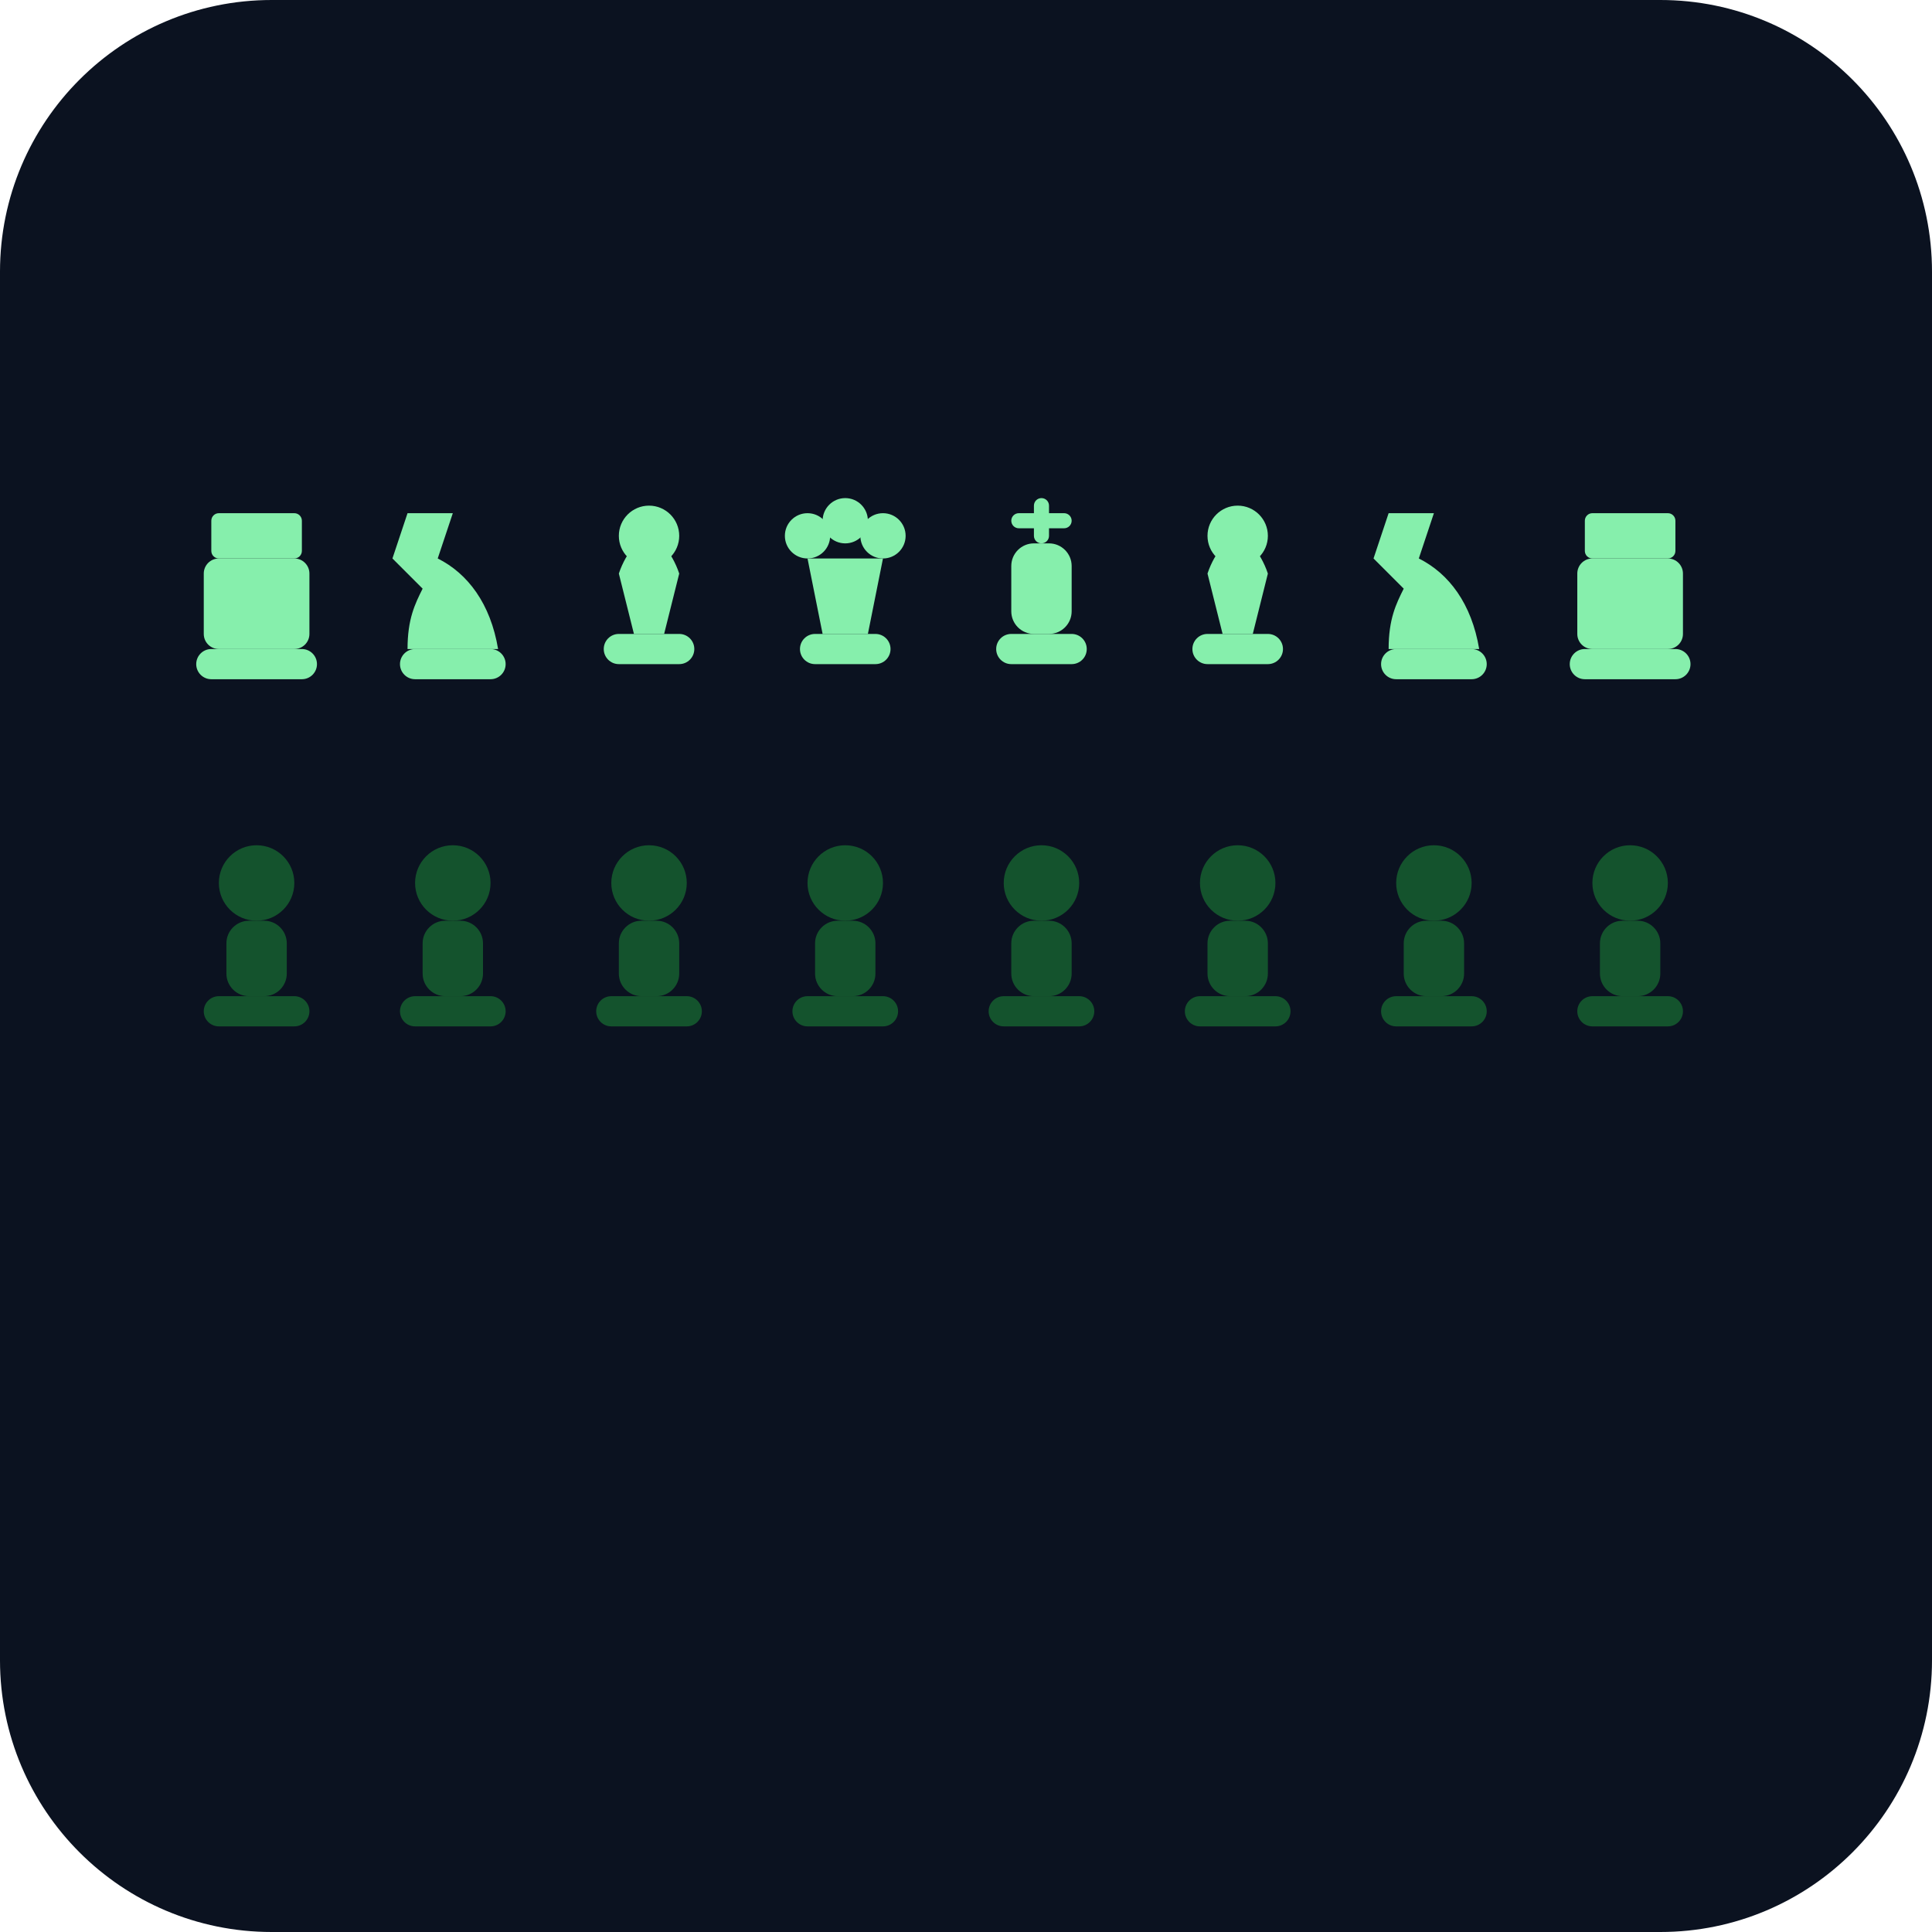
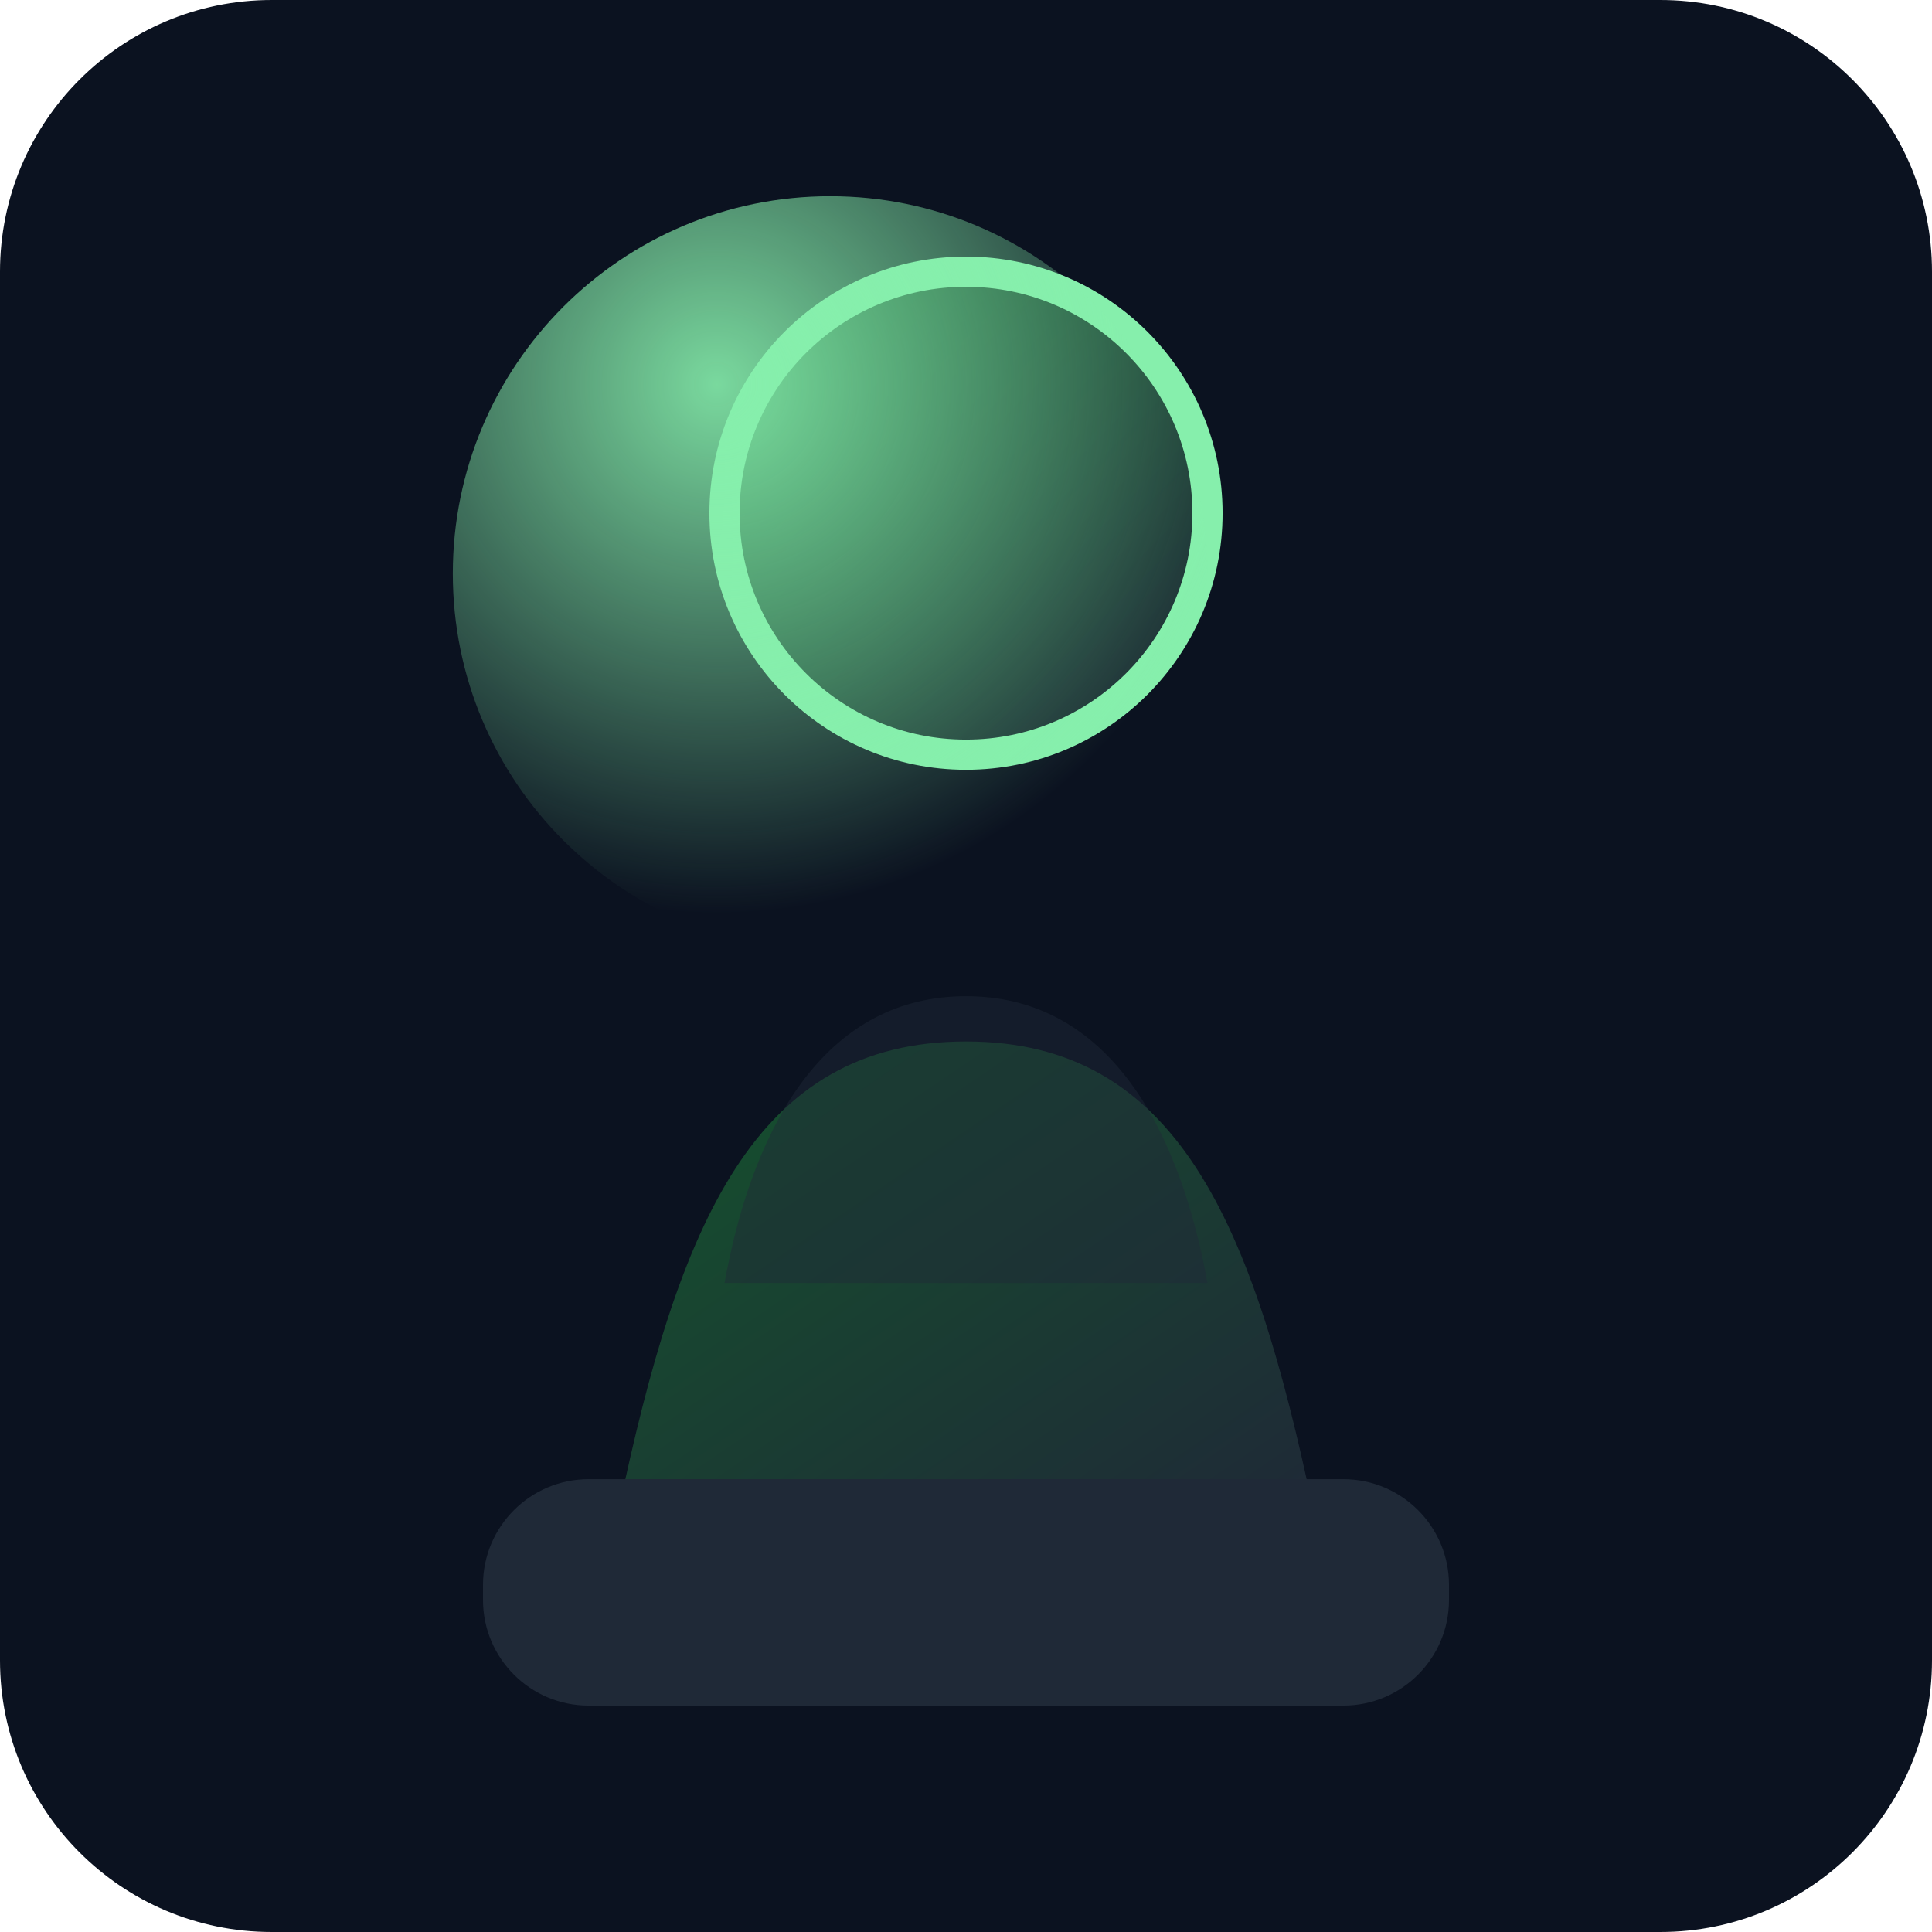
<svg xmlns="http://www.w3.org/2000/svg" width="256" height="256" viewBox="0 0 256 256">
+   <defs>
+     <radialGradient id="shine" cx="35%" cy="25%" r="70%">
+       <stop offset="0%" stop-color="#86efac" stop-opacity="0.9" />
+       <stop offset="100%" stop-color="#86efac" stop-opacity="0" />
+     </radialGradient>
+     <linearGradient id="body" x1="0" y1="0" x2="1" y2="1">
+       <stop offset="0%" stop-color="#14532d" />
+       <stop offset="100%" stop-color="#1f2937" />
+     </linearGradient>
+   </defs>
  <rect width="256" height="256" rx="36" fill="#0b1220" />
-   <g>
-     <g transform="translate(24 64)">
-       <rect x="4" y="4" width="12" height="6" rx="1" fill="#86efac" />
-       <rect x="3" y="10" width="14" height="12" rx="2" fill="#86efac" />
-       <rect x="2" y="22" width="16" height="4" rx="2" fill="#86efac" />
-     </g>
-     <g transform="translate(50 64)">
-       <path d="M4 22h12c-1-6-4-10-8-12l2-6h-6l-2 6 4 4c-1 2-2 4-2 8z" fill="#86efac" />
-       <rect x="3" y="22" width="14" height="4" rx="2" fill="#86efac" />
-     </g>
-     <g transform="translate(76 64)">
-       <circle cx="10" cy="7" r="4" fill="#86efac" />
-       <path d="M6 12c1-3 3-5 4-5s3 2 4 5l-2 8h-4l-2-8z" fill="#86efac" />
-       <rect x="4" y="20" width="12" height="4" rx="2" fill="#86efac" />
-     </g>
-     <g transform="translate(102 64)">
-       <circle cx="5" cy="7" r="3" fill="#86efac" />
-       <circle cx="10" cy="5" r="3" fill="#86efac" />
-       <circle cx="15" cy="7" r="3" fill="#86efac" />
-       <path d="M5 10h10l-2 10h-6l-2-10z" fill="#86efac" />
-       <rect x="4" y="20" width="12" height="4" rx="2" fill="#86efac" />
-     </g>
-     <g transform="translate(128 64)">
-       <rect x="9" y="2" width="2" height="6" rx="1" fill="#86efac" />
-       <rect x="6" y="4" width="8" height="2" rx="1" fill="#86efac" />
-       <rect x="6" y="8" width="8" height="12" rx="3" fill="#86efac" />
-       <rect x="4" y="20" width="12" height="4" rx="2" fill="#86efac" />
-     </g>
-     <g transform="translate(154 64)">
-       <circle cx="10" cy="7" r="4" fill="#86efac" />
-       <path d="M6 12c1-3 3-5 4-5s3 2 4 5l-2 8h-4l-2-8z" fill="#86efac" />
-       <rect x="4" y="20" width="12" height="4" rx="2" fill="#86efac" />
-     </g>
-     <g transform="translate(180 64)">
-       <path d="M4 22h12c-1-6-4-10-8-12l2-6h-6l-2 6 4 4c-1 2-2 4-2 8z" fill="#86efac" />
-       <rect x="3" y="22" width="14" height="4" rx="2" fill="#86efac" />
-     </g>
-     <g transform="translate(206 64)">
-       <rect x="4" y="4" width="12" height="6" rx="1" fill="#86efac" />
-       <rect x="3" y="10" width="14" height="12" rx="2" fill="#86efac" />
-       <rect x="2" y="22" width="16" height="4" rx="2" fill="#86efac" />
-     </g>
-     <g transform="translate(24 110)">
-       <circle cx="10" cy="7" r="5" fill="#14532d" />
-       <rect x="6" y="12" width="8" height="10" rx="3" fill="#14532d" />
-       <rect x="3" y="22" width="14" height="4" rx="2" fill="#14532d" />
-     </g>
-     <g transform="translate(50 110)">
-       <circle cx="10" cy="7" r="5" fill="#14532d" />
-       <rect x="6" y="12" width="8" height="10" rx="3" fill="#14532d" />
-       <rect x="3" y="22" width="14" height="4" rx="2" fill="#14532d" />
-     </g>
-     <g transform="translate(76 110)">
-       <circle cx="10" cy="7" r="5" fill="#14532d" />
-       <rect x="6" y="12" width="8" height="10" rx="3" fill="#14532d" />
-       <rect x="3" y="22" width="14" height="4" rx="2" fill="#14532d" />
-     </g>
-     <g transform="translate(102 110)">
-       <circle cx="10" cy="7" r="5" fill="#14532d" />
-       <rect x="6" y="12" width="8" height="10" rx="3" fill="#14532d" />
-       <rect x="3" y="22" width="14" height="4" rx="2" fill="#14532d" />
-     </g>
-     <g transform="translate(128 110)">
-       <circle cx="10" cy="7" r="5" fill="#14532d" />
-       <rect x="6" y="12" width="8" height="10" rx="3" fill="#14532d" />
-       <rect x="3" y="22" width="14" height="4" rx="2" fill="#14532d" />
-     </g>
-     <g transform="translate(154 110)">
-       <circle cx="10" cy="7" r="5" fill="#14532d" />
-       <rect x="6" y="12" width="8" height="10" rx="3" fill="#14532d" />
-       <rect x="3" y="22" width="14" height="4" rx="2" fill="#14532d" />
-     </g>
-     <g transform="translate(180 110)">
-       <circle cx="10" cy="7" r="5" fill="#14532d" />
-       <rect x="6" y="12" width="8" height="10" rx="3" fill="#14532d" />
-       <rect x="3" y="22" width="14" height="4" rx="2" fill="#14532d" />
-     </g>
-     <g transform="translate(206 110)">
-       <circle cx="10" cy="7" r="5" fill="#14532d" />
-       <rect x="6" y="12" width="8" height="10" rx="3" fill="#14532d" />
-       <rect x="3" y="22" width="14" height="4" rx="2" fill="#14532d" />
-     </g>
-   </g>
+   <circle cx="128" cy="68" r="32" fill="url(#body)" stroke="#86efac" stroke-width="4" />
+   <path d="M82 200c8-38 18-62 46-62s38 24 46 62" fill="url(#body)" />
+   <path d="M96 170c4-22 14-38 32-38s28 16 32 38" fill="#1f2937" opacity="0.45" />
+   <rect x="64" y="196" width="128" height="30" rx="14" fill="#1f2937" />
+   <circle cx="110" cy="76" r="50" fill="url(#shine)" />
</svg>
